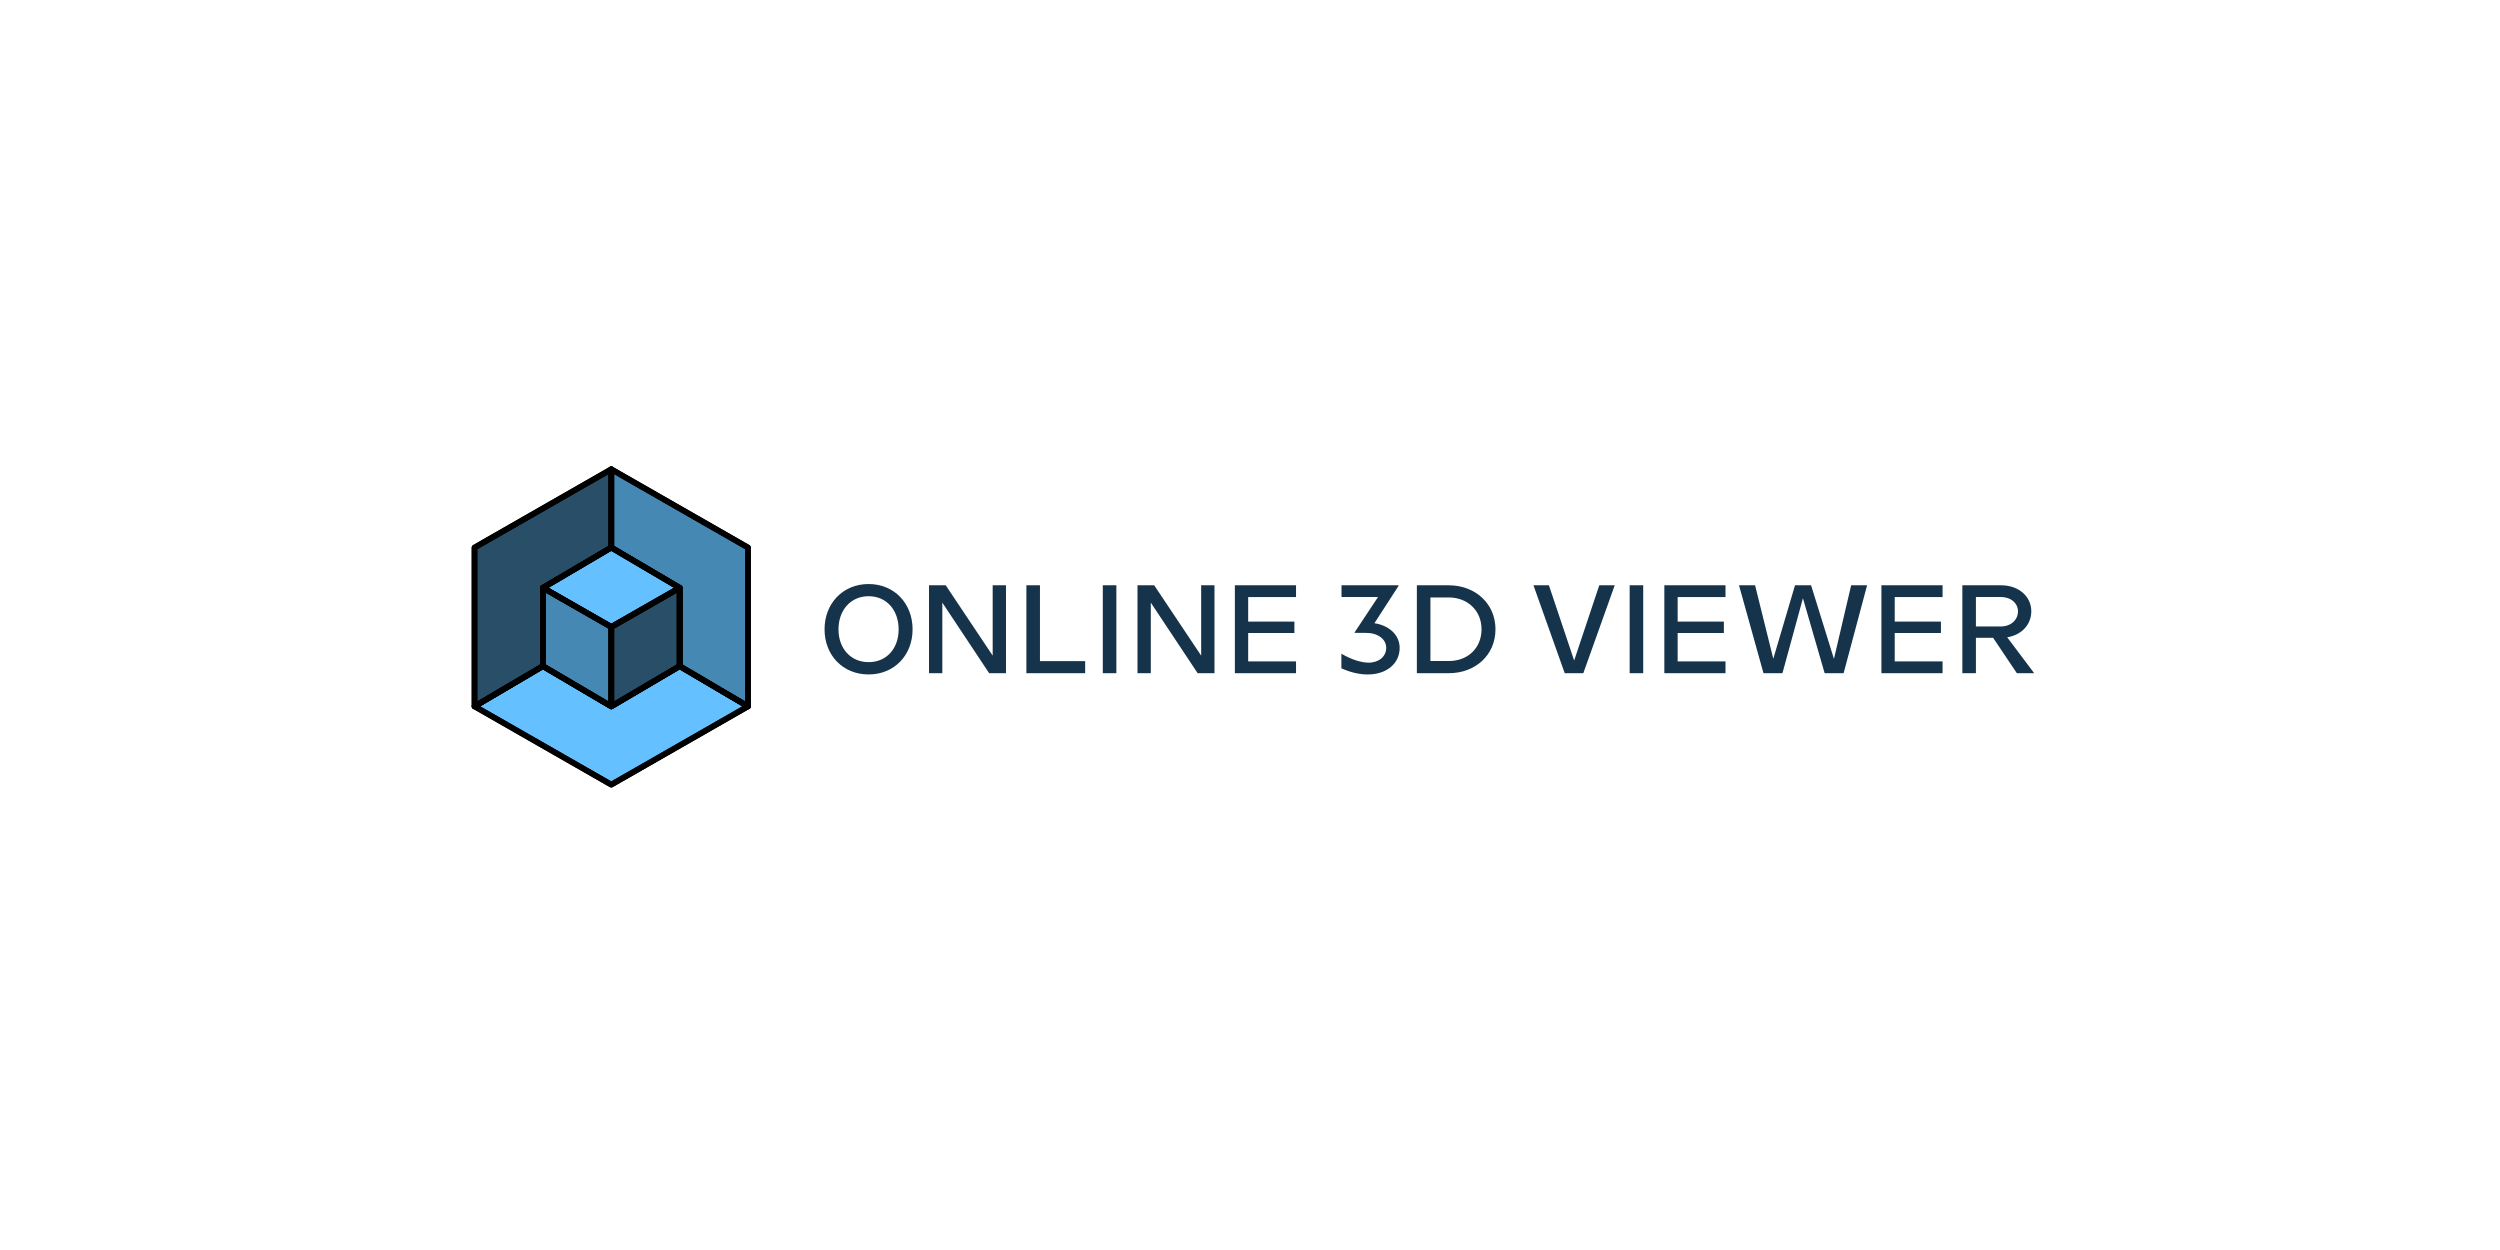
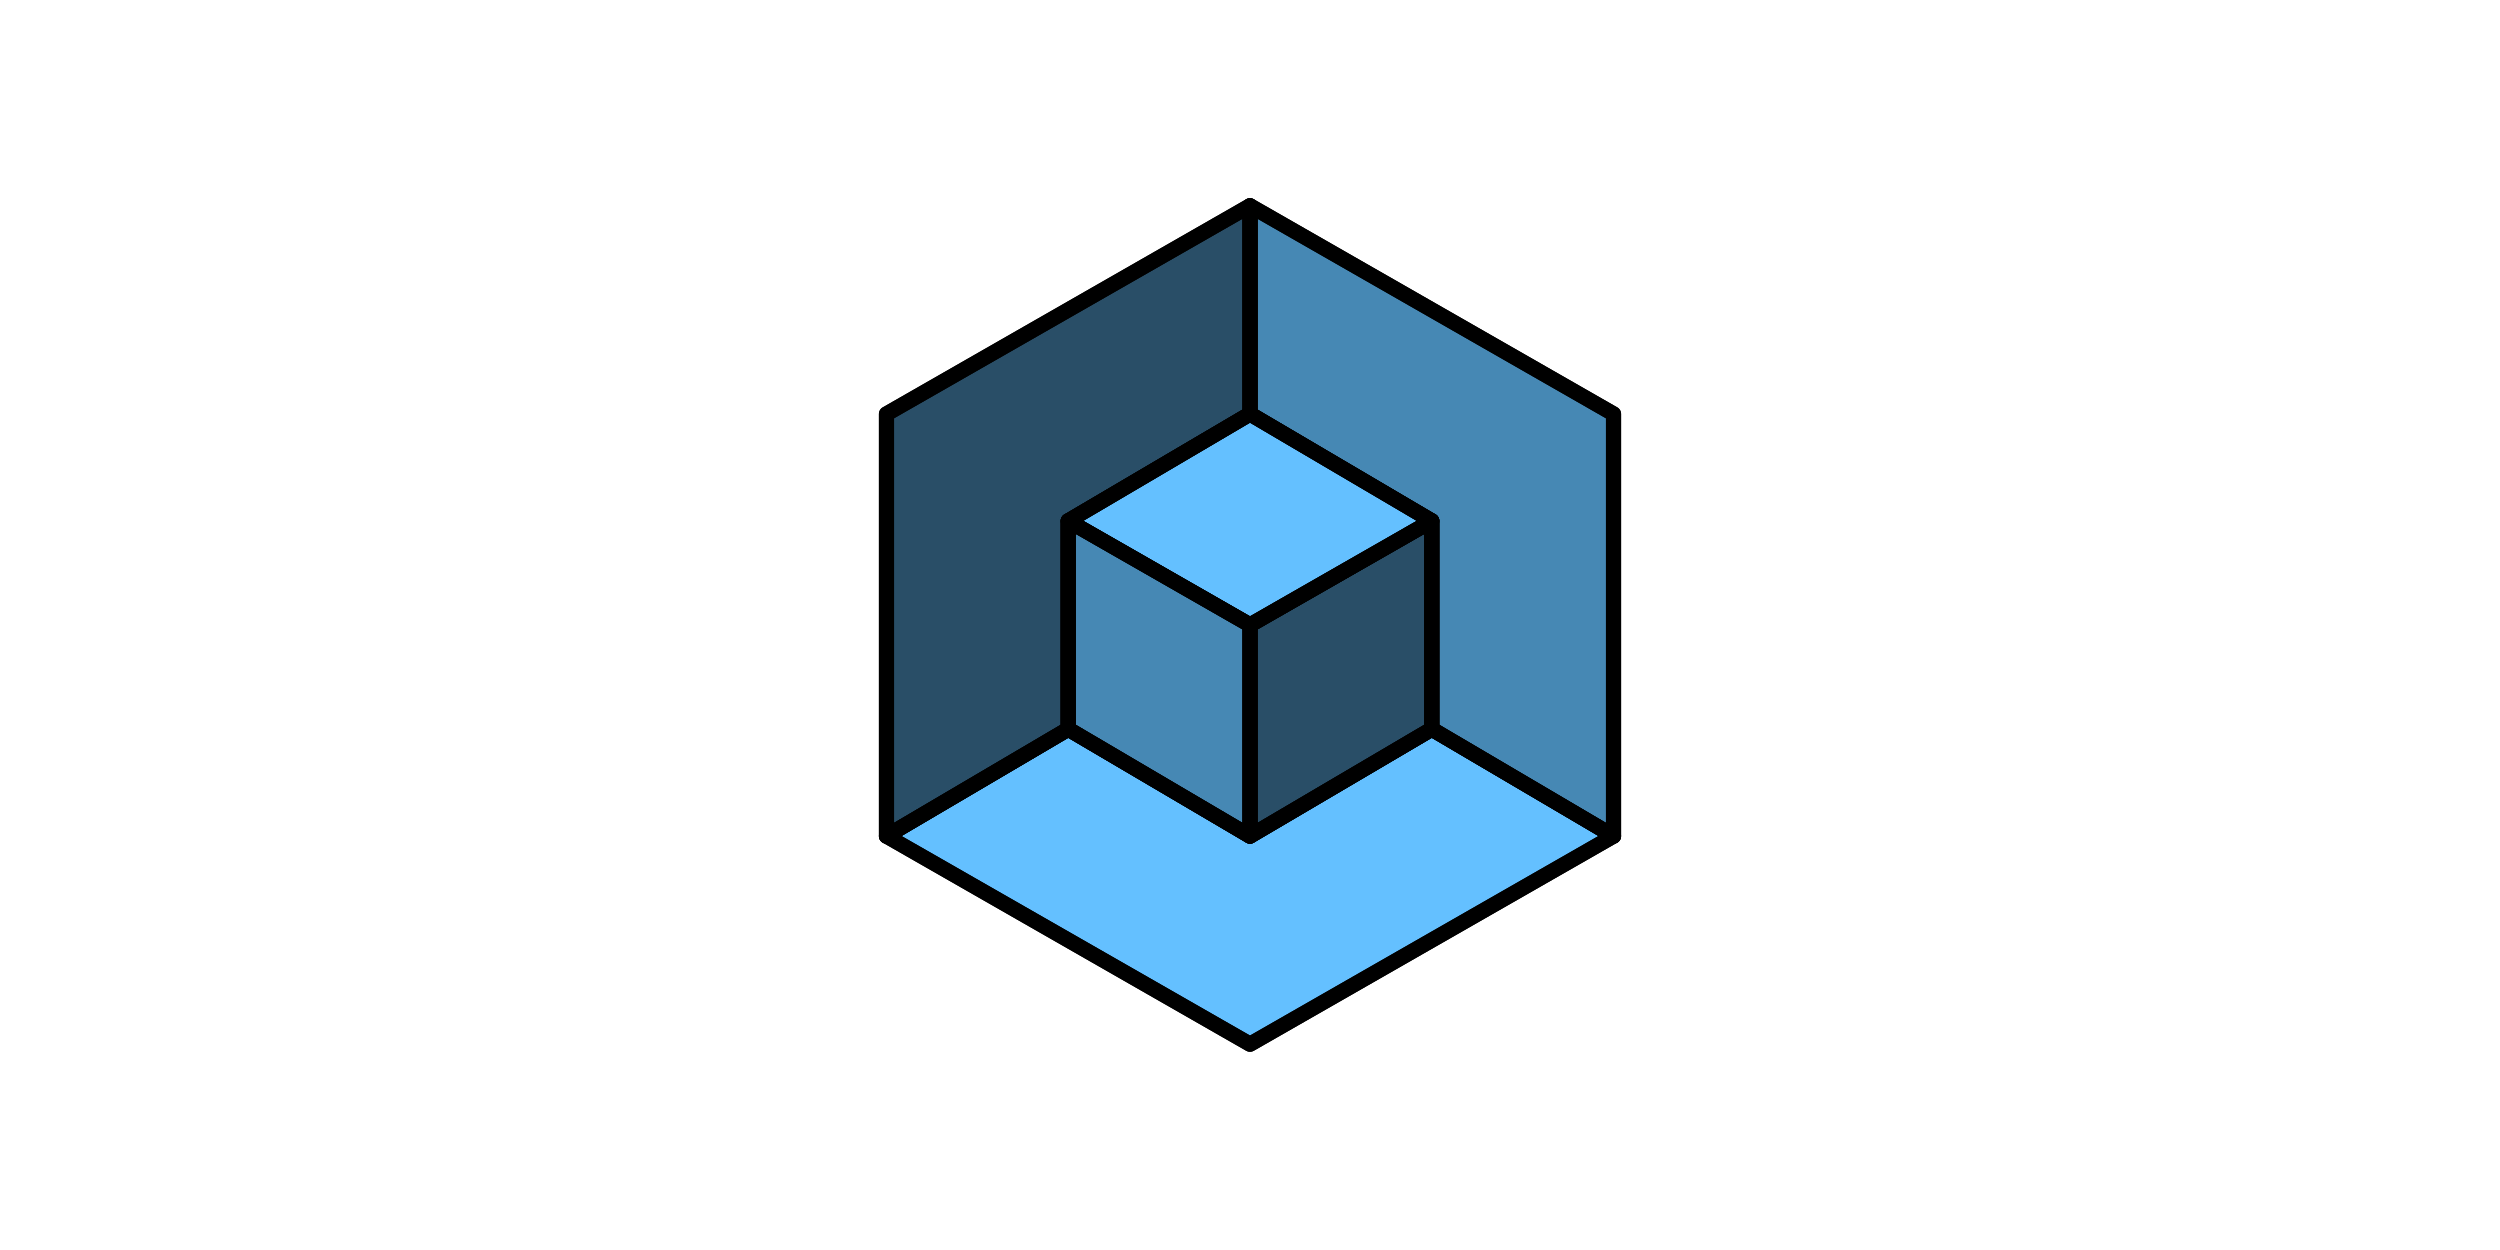
- <svg xmlns="http://www.w3.org/2000/svg" xmlns:xlink="http://www.w3.org/1999/xlink" xml:space="preserve" width="1280" height="640">
-   <defs>
+ <svg xmlns="http://www.w3.org/2000/svg" xmlns:xlink="http://www.w3.org/1999/xlink" xml:space="preserve" width="1280" height="640" version="1.1" id="svg104">
+   <defs id="defs3">
    <path id="a" d="M-5-1h62v62H-5z" />
  </defs>
  <clipPath id="b">
-     <use xlink:href="#a" overflow="visible" style="overflow:visible" width="100%" height="100%" />
+     <use xlink:href="#a" overflow="visible" style="overflow:visible" width="100%" height="100%" id="use5" />
  </clipPath>
-   <path style="opacity:1;fill:#fff;fill-opacity:1;fill-rule:nonzero;stroke:none;stroke-width:.674;stroke-linecap:round;stroke-linejoin:round;stroke-miterlimit:4;stroke-dasharray:none;stroke-dashoffset:0;stroke-opacity:1;paint-order:markers stroke fill" d="M-4.898-26.749h1280v640h-1280z" transform="translate(4.898 26.75)" />
-   <g transform="translate(239.57 236.31) scale(2.823)" clip-path="url(#b)">
-     <defs>
-       <path d="M-5-1h62v62H-5z" id="c" />
+   <path style="opacity:1;fill:#ffffff;fill-opacity:1;fill-rule:nonzero;stroke:none;stroke-width:0.674;stroke-linecap:round;stroke-linejoin:round;stroke-miterlimit:4;stroke-dasharray:none;stroke-dashoffset:0;stroke-opacity:1;paint-order:markers stroke fill" d="M-4.898-26.749h1280v640h-1280z" id="path8" transform="translate(4.898 26.75)" />
+   <g transform="matrix(7.504987,0,0,7.504987,444.8703,94.85128)" clip-path="url(#b)" id="g98">
+     <defs id="defs11">
+       <path d="M -5,-1 H 57 V 61 H -5 Z" id="c" />
    </defs>
    <clipPath id="d">
-       <use height="100%" width="100%" style="overflow:visible" overflow="visible" xlink:href="#c" />
+       <use height="100%" width="100%" style="overflow:visible" overflow="visible" xlink:href="#c" id="use13" x="0" y="0" />
    </clipPath>
-     <path style="fill:#64c0ff" d="m38.4 37.1 12.4 7.3L26 58.6 1.2 44.4l12.4-7.3L26 44.4l12.4-7.3L26 44.4l-12.4-7.3" clip-path="url(#d)" />
-     <path style="fill:none;stroke:#000;stroke-width:1.033;stroke-linecap:round;stroke-linejoin:round;stroke-miterlimit:10" d="m38.4 37.1 12.4 7.3L26 58.6 1.2 44.4l12.4-7.3L26 44.4l12.4-7.3L26 44.4l-12.4-7.3" clip-path="url(#d)" />
-     <path style="fill:#64c0ff" d="M26 15.6V1.4l24.8 14.2v28.8l-12.4-7.3V22.9z" clip-path="url(#d)" />
-     <path style="fill:none;stroke:#000;stroke-width:1.033;stroke-linecap:round;stroke-linejoin:round;stroke-miterlimit:10" d="M26 15.6V1.4l24.8 14.2v28.8l-12.4-7.3V22.9z" clip-path="url(#d)" />
-     <path style="fill:#64c0ff" d="M38.4 22.9 26 30v14.4l12.4-7.3z" clip-path="url(#d)" />
-     <path style="fill:none;stroke:#000;stroke-width:1.033;stroke-linecap:round;stroke-linejoin:round;stroke-miterlimit:10" d="M38.4 22.9 26 30v14.4l12.4-7.3z" clip-path="url(#d)" />
-     <path style="fill:#64c0ff" d="M13.6 22.9 26 15.6V1.4L1.2 15.6v28.8l12.4-7.3z" clip-path="url(#d)" />
-     <path style="fill:none;stroke:#000;stroke-width:1.033;stroke-linecap:round;stroke-linejoin:round;stroke-miterlimit:10" d="M13.6 22.9 26 15.6V1.4L1.2 15.6v28.8l12.4-7.3z" clip-path="url(#d)" />
-     <path style="fill:#64c0ff" d="M38.4 22.9 26 15.6l-12.4 7.3L26 30z" clip-path="url(#d)" />
-     <path style="fill:none;stroke:#000;stroke-width:1.033;stroke-linecap:round;stroke-linejoin:round;stroke-miterlimit:10" d="M38.4 22.9 26 15.6l-12.4 7.3L26 30z" clip-path="url(#d)" />
-     <path style="fill:#64c0ff" d="M13.6 37.1V22.9L26 30v14.4z" clip-path="url(#d)" />
-     <path style="fill:none;stroke:#000;stroke-width:1.033;stroke-linecap:round;stroke-linejoin:round;stroke-miterlimit:10" d="M13.6 37.1V22.9L26 30v14.4z" clip-path="url(#d)" />
-     <g clip-path="url(#d)">
-       <defs>
-         <path d="M-5-1h62v62H-5z" id="e" />
+     <path style="fill:#64c0ff" d="M 38.4,37.1 50.8,44.4 26,58.6 1.2,44.4 13.6,37.1 26,44.4 38.4,37.1 26,44.4 13.6,37.1" clip-path="url(#d)" id="path16" />
+     <path style="fill:none;stroke:#000000;stroke-width:1.033;stroke-linecap:round;stroke-linejoin:round;stroke-miterlimit:10" d="M 38.4,37.1 50.8,44.4 26,58.6 1.2,44.4 13.6,37.1 26,44.4 38.4,37.1 26,44.4 13.6,37.1" clip-path="url(#d)" id="path18" />
+     <path style="fill:#64c0ff" d="M 26,15.6 V 1.4 L 50.8,15.6 V 44.4 L 38.4,37.1 V 22.9 Z" clip-path="url(#d)" id="path20" />
+     <path style="fill:none;stroke:#000000;stroke-width:1.033;stroke-linecap:round;stroke-linejoin:round;stroke-miterlimit:10" d="M 26,15.6 V 1.4 L 50.8,15.6 V 44.4 L 38.4,37.1 V 22.9 Z" clip-path="url(#d)" id="path22" />
+     <path style="fill:#64c0ff" d="M 38.4,22.9 26,30 v 14.4 l 12.4,-7.3 z" clip-path="url(#d)" id="path24" />
+     <path style="fill:none;stroke:#000000;stroke-width:1.033;stroke-linecap:round;stroke-linejoin:round;stroke-miterlimit:10" d="M 38.4,22.9 26,30 v 14.4 l 12.4,-7.3 z" clip-path="url(#d)" id="path26" />
+     <path style="fill:#64c0ff" d="M 13.6,22.9 26,15.6 V 1.4 L 1.2,15.6 v 28.8 l 12.4,-7.3 z" clip-path="url(#d)" id="path28" />
+     <path style="fill:none;stroke:#000000;stroke-width:1.033;stroke-linecap:round;stroke-linejoin:round;stroke-miterlimit:10" d="M 13.6,22.9 26,15.6 V 1.4 L 1.2,15.6 v 28.8 l 12.4,-7.3 z" clip-path="url(#d)" id="path30" />
+     <path style="fill:#64c0ff" d="M 38.4,22.9 26,15.6 13.6,22.9 26,30 Z" clip-path="url(#d)" id="path32" />
+     <path style="fill:none;stroke:#000000;stroke-width:1.033;stroke-linecap:round;stroke-linejoin:round;stroke-miterlimit:10" d="M 38.4,22.9 26,15.6 13.6,22.9 26,30 Z" clip-path="url(#d)" id="path34" />
+     <path style="fill:#64c0ff" d="M 13.6,37.1 V 22.9 L 26,30 v 14.4 z" clip-path="url(#d)" id="path36" />
+     <path style="fill:none;stroke:#000000;stroke-width:1.033;stroke-linecap:round;stroke-linejoin:round;stroke-miterlimit:10" d="M 13.6,37.1 V 22.9 L 26,30 v 14.4 z" clip-path="url(#d)" id="path38" />
+     <g clip-path="url(#d)" id="g86">
+       <defs id="defs41">
+         <path d="M -5,-1 H 57 V 61 H -5 Z" id="e" />
      </defs>
      <clipPath id="f">
-         <use height="100%" width="100%" style="overflow:visible" overflow="visible" xlink:href="#e" />
+         <use height="100%" width="100%" style="overflow:visible" overflow="visible" xlink:href="#e" id="use43" x="0" y="0" />
      </clipPath>
-       <g style="opacity:.3" clip-path="url(#f)">
-         <defs>
-           <path d="M26 1.4h24.8v43H26z" id="g" />
+       <g style="opacity:0.3" clip-path="url(#f)" id="g54">
+         <defs id="defs47">
+           <path d="m 26,1.4 h 24.8 v 43 H 26 Z" id="g" />
        </defs>
        <clipPath id="h">
-           <use height="100%" width="100%" style="overflow:visible" overflow="visible" xlink:href="#g" />
+           <use height="100%" width="100%" style="overflow:visible" overflow="visible" xlink:href="#g" id="use49" x="0" y="0" />
        </clipPath>
-         <path style="fill:#010202" d="M26 15.6V1.4l24.8 14.2v28.8l-12.4-7.3V22.9z" clip-path="url(#h)" />
+         <path style="fill:#010202" d="M 26,15.6 V 1.4 L 50.8,15.6 V 44.4 L 38.4,37.1 V 22.9 Z" clip-path="url(#h)" id="path52" />
      </g>
-       <g style="opacity:.6" clip-path="url(#f)">
-         <defs>
-           <path d="M26 22.9h12.4v21.5H26z" id="i" />
+       <g style="opacity:0.6" clip-path="url(#f)" id="g64">
+         <defs id="defs57">
+           <path d="M 26,22.9 H 38.4 V 44.4 H 26 Z" id="i" />
        </defs>
        <clipPath id="j">
-           <use height="100%" width="100%" style="overflow:visible" overflow="visible" xlink:href="#i" />
+           <use height="100%" width="100%" style="overflow:visible" overflow="visible" xlink:href="#i" id="use59" x="0" y="0" />
        </clipPath>
-         <path style="fill:#010202" d="M38.4 22.9 26 30v14.4l12.4-7.3z" clip-path="url(#j)" />
+         <path style="fill:#010202" d="M 38.4,22.9 26,30 v 14.4 l 12.4,-7.3 z" clip-path="url(#j)" id="path62" />
      </g>
-       <g style="opacity:.6" clip-path="url(#f)">
-         <defs>
-           <path d="M1.2 1.4H26v43H1.2z" id="k" />
+       <g style="opacity:0.6" clip-path="url(#f)" id="g74">
+         <defs id="defs67">
+           <path d="M 1.2,1.4 H 26 v 43 H 1.2 Z" id="k" />
        </defs>
        <clipPath id="l">
-           <use height="100%" width="100%" style="overflow:visible" overflow="visible" xlink:href="#k" />
+           <use height="100%" width="100%" style="overflow:visible" overflow="visible" xlink:href="#k" id="use69" x="0" y="0" />
        </clipPath>
-         <path style="fill:#010202" d="M13.6 22.9 26 15.6V1.4L1.2 15.6v28.8l12.4-7.3z" clip-path="url(#l)" />
+         <path style="fill:#010202" d="M 13.6,22.9 26,15.6 V 1.4 L 1.2,15.6 v 28.8 l 12.4,-7.3 z" clip-path="url(#l)" id="path72" />
      </g>
-       <g style="opacity:.3" clip-path="url(#f)">
-         <defs>
-           <path d="M13.6 22.9H26v21.5H13.6z" id="m" />
+       <g style="opacity:0.3" clip-path="url(#f)" id="g84">
+         <defs id="defs77">
+           <path d="M 13.6,22.9 H 26 V 44.4 H 13.6 Z" id="m" />
        </defs>
        <clipPath id="n">
-           <use height="100%" width="100%" style="overflow:visible" overflow="visible" xlink:href="#m" />
+           <use height="100%" width="100%" style="overflow:visible" overflow="visible" xlink:href="#m" id="use79" x="0" y="0" />
        </clipPath>
-         <path style="fill:#010202" d="M13.6 37.1V22.9L26 30v14.4z" clip-path="url(#n)" />
+         <path style="fill:#010202" d="M 13.6,37.1 V 22.9 L 26,30 v 14.4 z" clip-path="url(#n)" id="path82" />
      </g>
    </g>
-     <path style="fill:none;stroke:#000;stroke-width:1.033;stroke-linecap:round;stroke-linejoin:round;stroke-miterlimit:10" d="m38.4 37.1 12.4 7.3L26 58.6 1.2 44.4l12.4-7.3L26 44.4l12.4-7.3L26 44.4l-12.4-7.3" clip-path="url(#d)" />
-     <path style="fill:none;stroke:#000;stroke-width:1.033;stroke-linecap:round;stroke-linejoin:round;stroke-miterlimit:10" d="M26 15.6V1.4l24.8 14.2v28.8l-12.4-7.3V22.9z" clip-path="url(#d)" />
-     <path style="fill:none;stroke:#000;stroke-width:1.033;stroke-linecap:round;stroke-linejoin:round;stroke-miterlimit:10" d="M38.4 22.9 26 30v14.4l12.4-7.3zm-24.8 0L26 15.6V1.4L1.2 15.6v28.8l12.4-7.3z" clip-path="url(#d)" />
-     <path style="fill:none;stroke:#000;stroke-width:1.033;stroke-linecap:round;stroke-linejoin:round;stroke-miterlimit:10" d="M38.4 22.9 26 15.6l-12.4 7.3L26 30z" clip-path="url(#d)" />
-     <path style="fill:none;stroke:#000;stroke-width:1.033;stroke-linecap:round;stroke-linejoin:round;stroke-miterlimit:10" d="M13.6 37.1V22.9L26 30v14.4z" clip-path="url(#d)" />
-   </g>
-   <g style="font-style:normal;font-variant:normal;font-weight:400;font-stretch:normal;font-size:29.641px;line-height:1.25;font-family:Milliard;-inkscape-font-specification:Milliard;letter-spacing:0;word-spacing:0;fill:#15334a;fill-opacity:1;stroke:none;stroke-width:2.223">
-     <path aria-label="ONLINE 3D VIEWER" transform="translate(278.87 258.24) scale(2.20462)" style="font-size:29.165px;fill:#15334a;fill-opacity:1;stroke-width:2.223" d="M75.237 18.5C69.229 18.5 65 23.02 65 29.028c0 5.98 4.229 10.47 10.237 10.47 5.979 0 10.207-4.49 10.207-10.47 0-6.007-4.228-10.528-10.207-10.528zm6.97 10.528c0 4.375-2.741 7.612-6.97 7.612-4.23 0-7-3.237-7-7.612 0-4.403 2.77-7.699 7-7.699 4.229 0 6.97 3.296 6.97 7.7zm21.839-10.236v16.332L93.14 18.792h-3.88v20.415h3.091v-16.39l10.879 16.39h3.908V18.792zm10.978 17.615V18.792h-3.15v20.415h13.649v-2.8zm14.597-17.615v20.415h3.15V18.792zm22.843 0v16.332l-10.907-16.332h-3.88v20.415h3.092v-16.39l10.879 16.39h3.908V18.792zm22.031 2.741v-2.741h-14.203v20.415h14.203v-2.742h-11.112v-6.59h10.733V27.22h-10.733v-5.687zM192.7 27.6l5.599-8.663v-.145h-13.24v2.712h8.486l-5.425 8.195v.146h2.625c2.77 0 4.696 1.458 4.696 3.47 0 1.984-1.663 3.442-4.083 3.442-1.692 0-3.908-.67-6.33-2.07v3.382c2.334 1.05 4.434 1.459 6.242 1.43 4.258-.03 7.291-2.538 7.291-6.154 0-3.092-2.537-5.25-5.862-5.746zm17.266-8.808h-7.408v20.415h7.408c6.183 0 10.849-4.2 10.849-10.208 0-5.92-4.666-10.207-10.85-10.207zm.029 17.586h-4.287V21.62h4.287c4.345 0 7.583 3.062 7.583 7.378 0 4.346-3.15 7.379-7.583 7.379zm34.925-17.586-5.833 17.47-5.862-17.47h-3.587l7.262 20.415h4.316l7.291-20.415zm7.056 0v20.415h3.15V18.792zm22.26 2.741v-2.741h-14.203v20.415h14.203v-2.742h-11.112v-6.59h10.733V27.22h-10.733v-5.687zm29.18-2.741-3.996 17.09-5.308-17.09h-3.733l-5.045 17.061-4.229-17.061h-3.733l5.687 20.415h4.404l4.754-17.411 5.045 17.41h4.404l5.454-20.414zm21.231 2.741v-2.741h-14.203v20.415h14.203v-2.742h-11.111v-6.59h10.732V27.22h-10.732v-5.687zM341.9 39.207h4.024l-6.27-8.341c3.353-.525 5.6-2.946 5.6-6.037 0-3.413-2.888-6.037-7-6.037h-9.012v20.415h3.15v-8.225h3.995zm-9.508-17.703h5.745c2.391 0 4.025 1.458 4.025 3.354 0 1.954-1.634 3.5-4.025 3.5h-5.745z" />
+     <path style="fill:none;stroke:#000000;stroke-width:1.033;stroke-linecap:round;stroke-linejoin:round;stroke-miterlimit:10" d="M 38.4,37.1 50.8,44.4 26,58.6 1.2,44.4 13.6,37.1 26,44.4 38.4,37.1 26,44.4 13.6,37.1" clip-path="url(#d)" id="path88" />
+     <path style="fill:none;stroke:#000000;stroke-width:1.033;stroke-linecap:round;stroke-linejoin:round;stroke-miterlimit:10" d="M 26,15.6 V 1.4 L 50.8,15.6 V 44.4 L 38.4,37.1 V 22.9 Z" clip-path="url(#d)" id="path90" />
+     <path style="fill:none;stroke:#000000;stroke-width:1.033;stroke-linecap:round;stroke-linejoin:round;stroke-miterlimit:10" d="M 38.4,22.9 26,30 V 44.4 L 38.4,37.1 Z M 13.6,22.9 26,15.6 V 1.4 L 1.2,15.6 v 28.8 l 12.4,-7.3 z" clip-path="url(#d)" id="path92" />
+     <path style="fill:none;stroke:#000000;stroke-width:1.033;stroke-linecap:round;stroke-linejoin:round;stroke-miterlimit:10" d="M 38.4,22.9 26,15.6 13.6,22.9 26,30 Z" clip-path="url(#d)" id="path94" />
+     <path style="fill:none;stroke:#000000;stroke-width:1.033;stroke-linecap:round;stroke-linejoin:round;stroke-miterlimit:10" d="M 13.6,37.1 V 22.9 L 26,30 v 14.4 z" clip-path="url(#d)" id="path96" />
  </g>
</svg>
